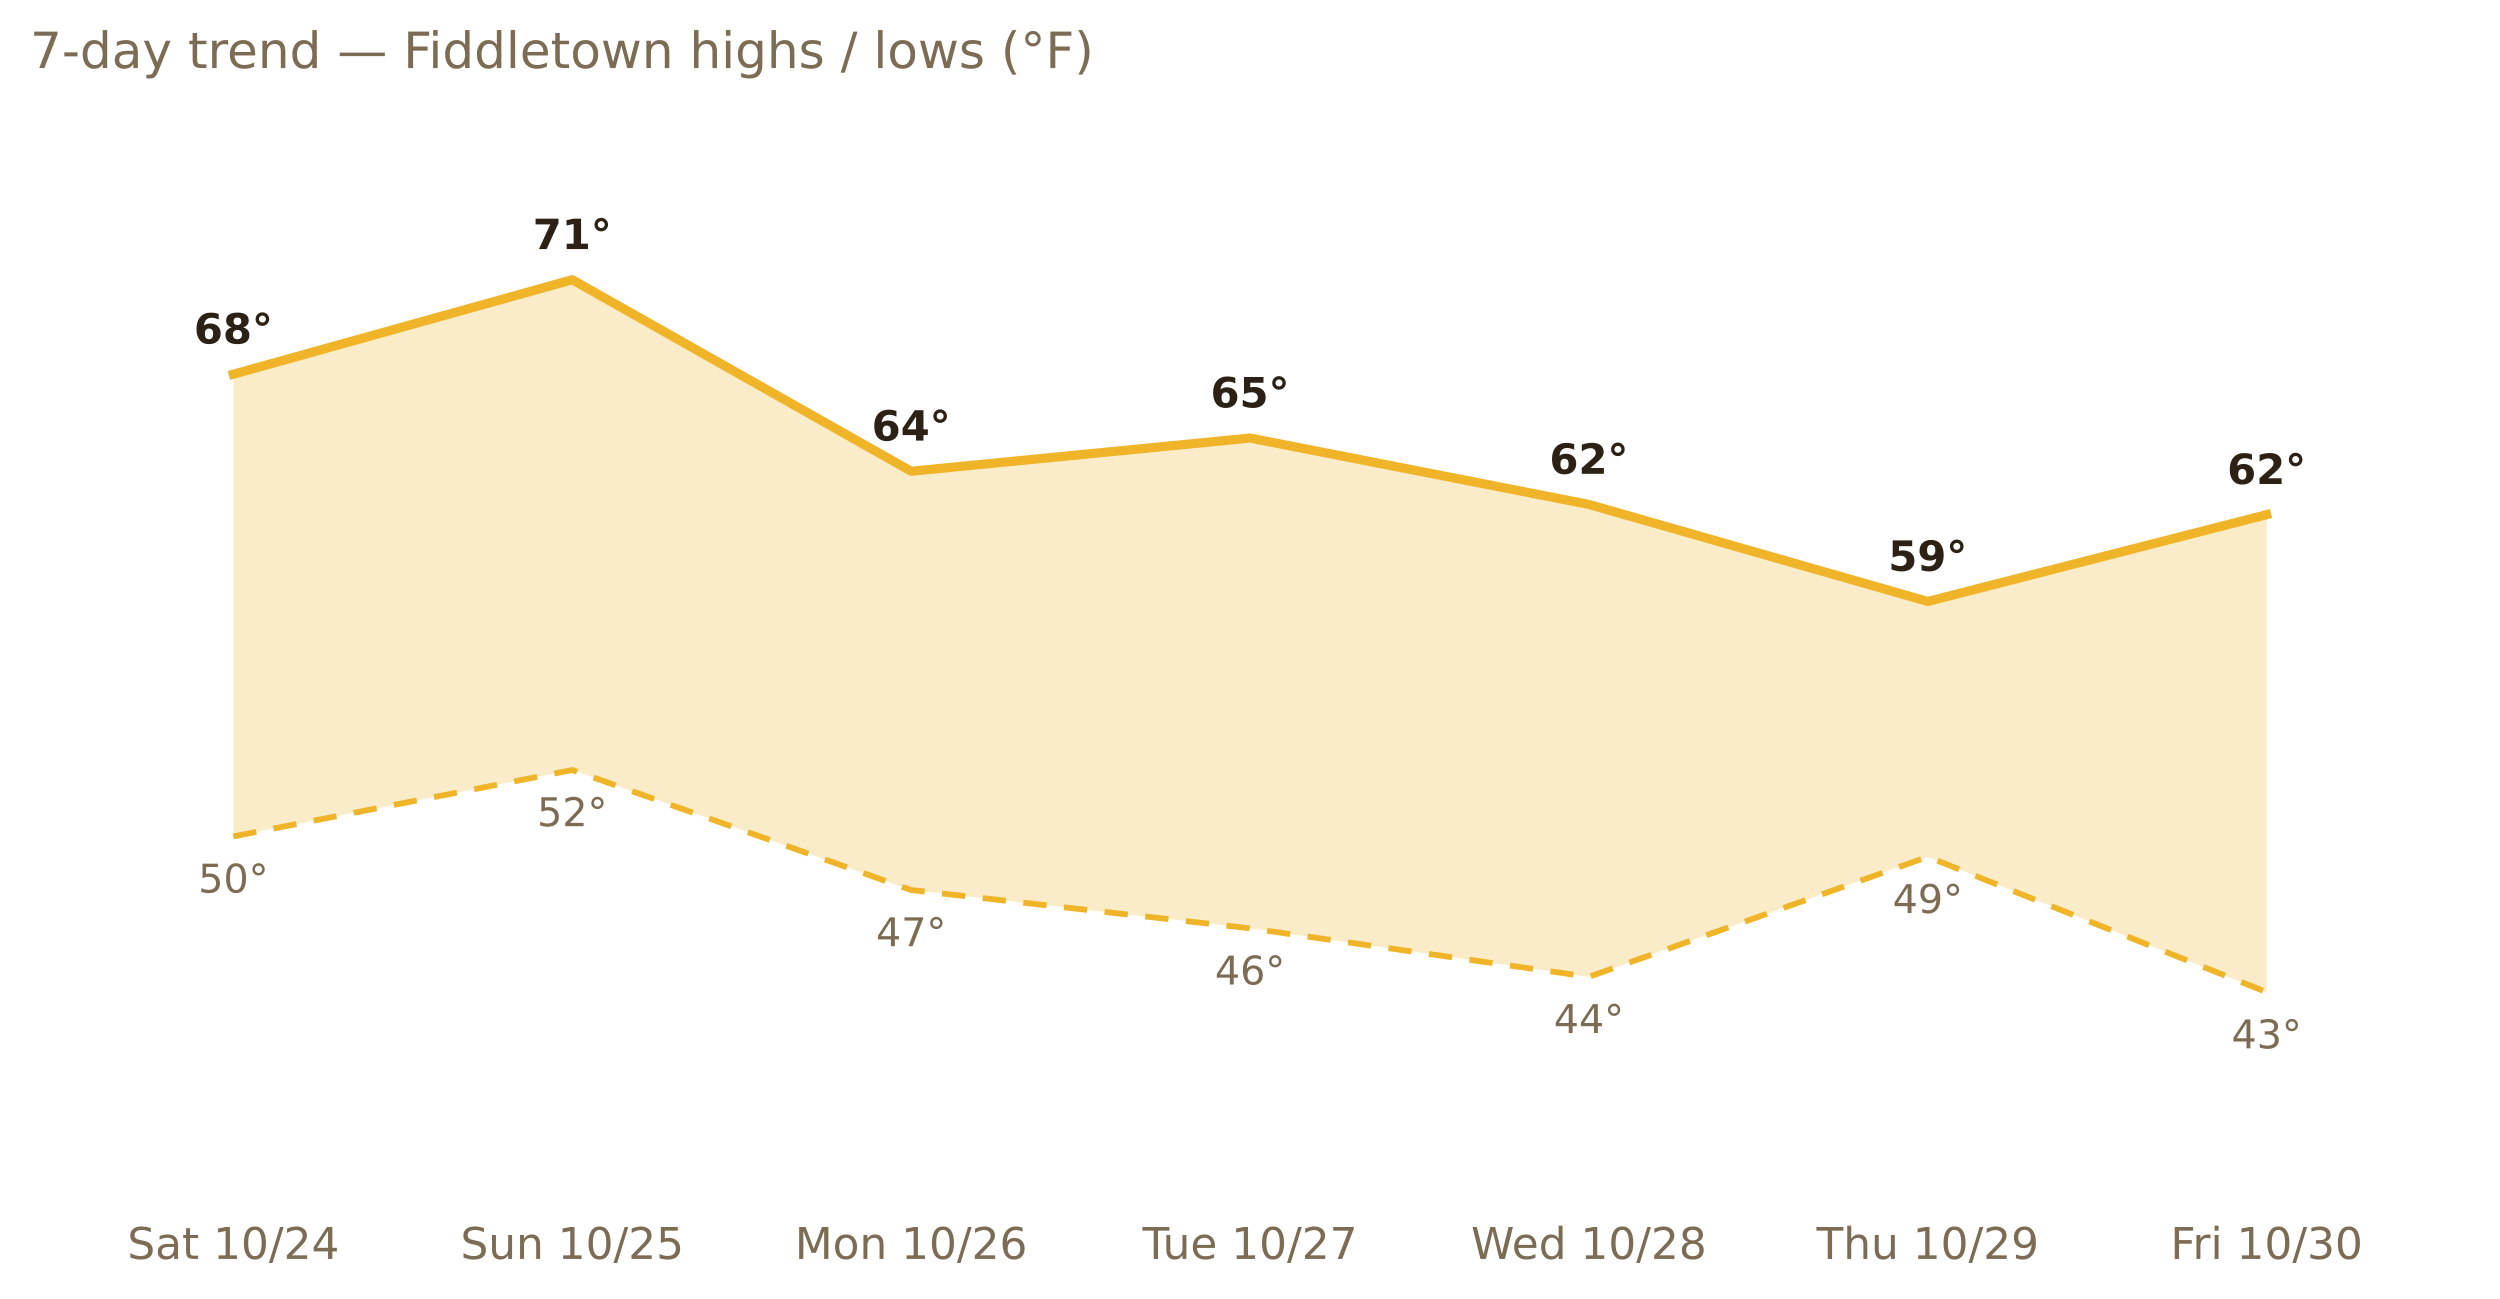
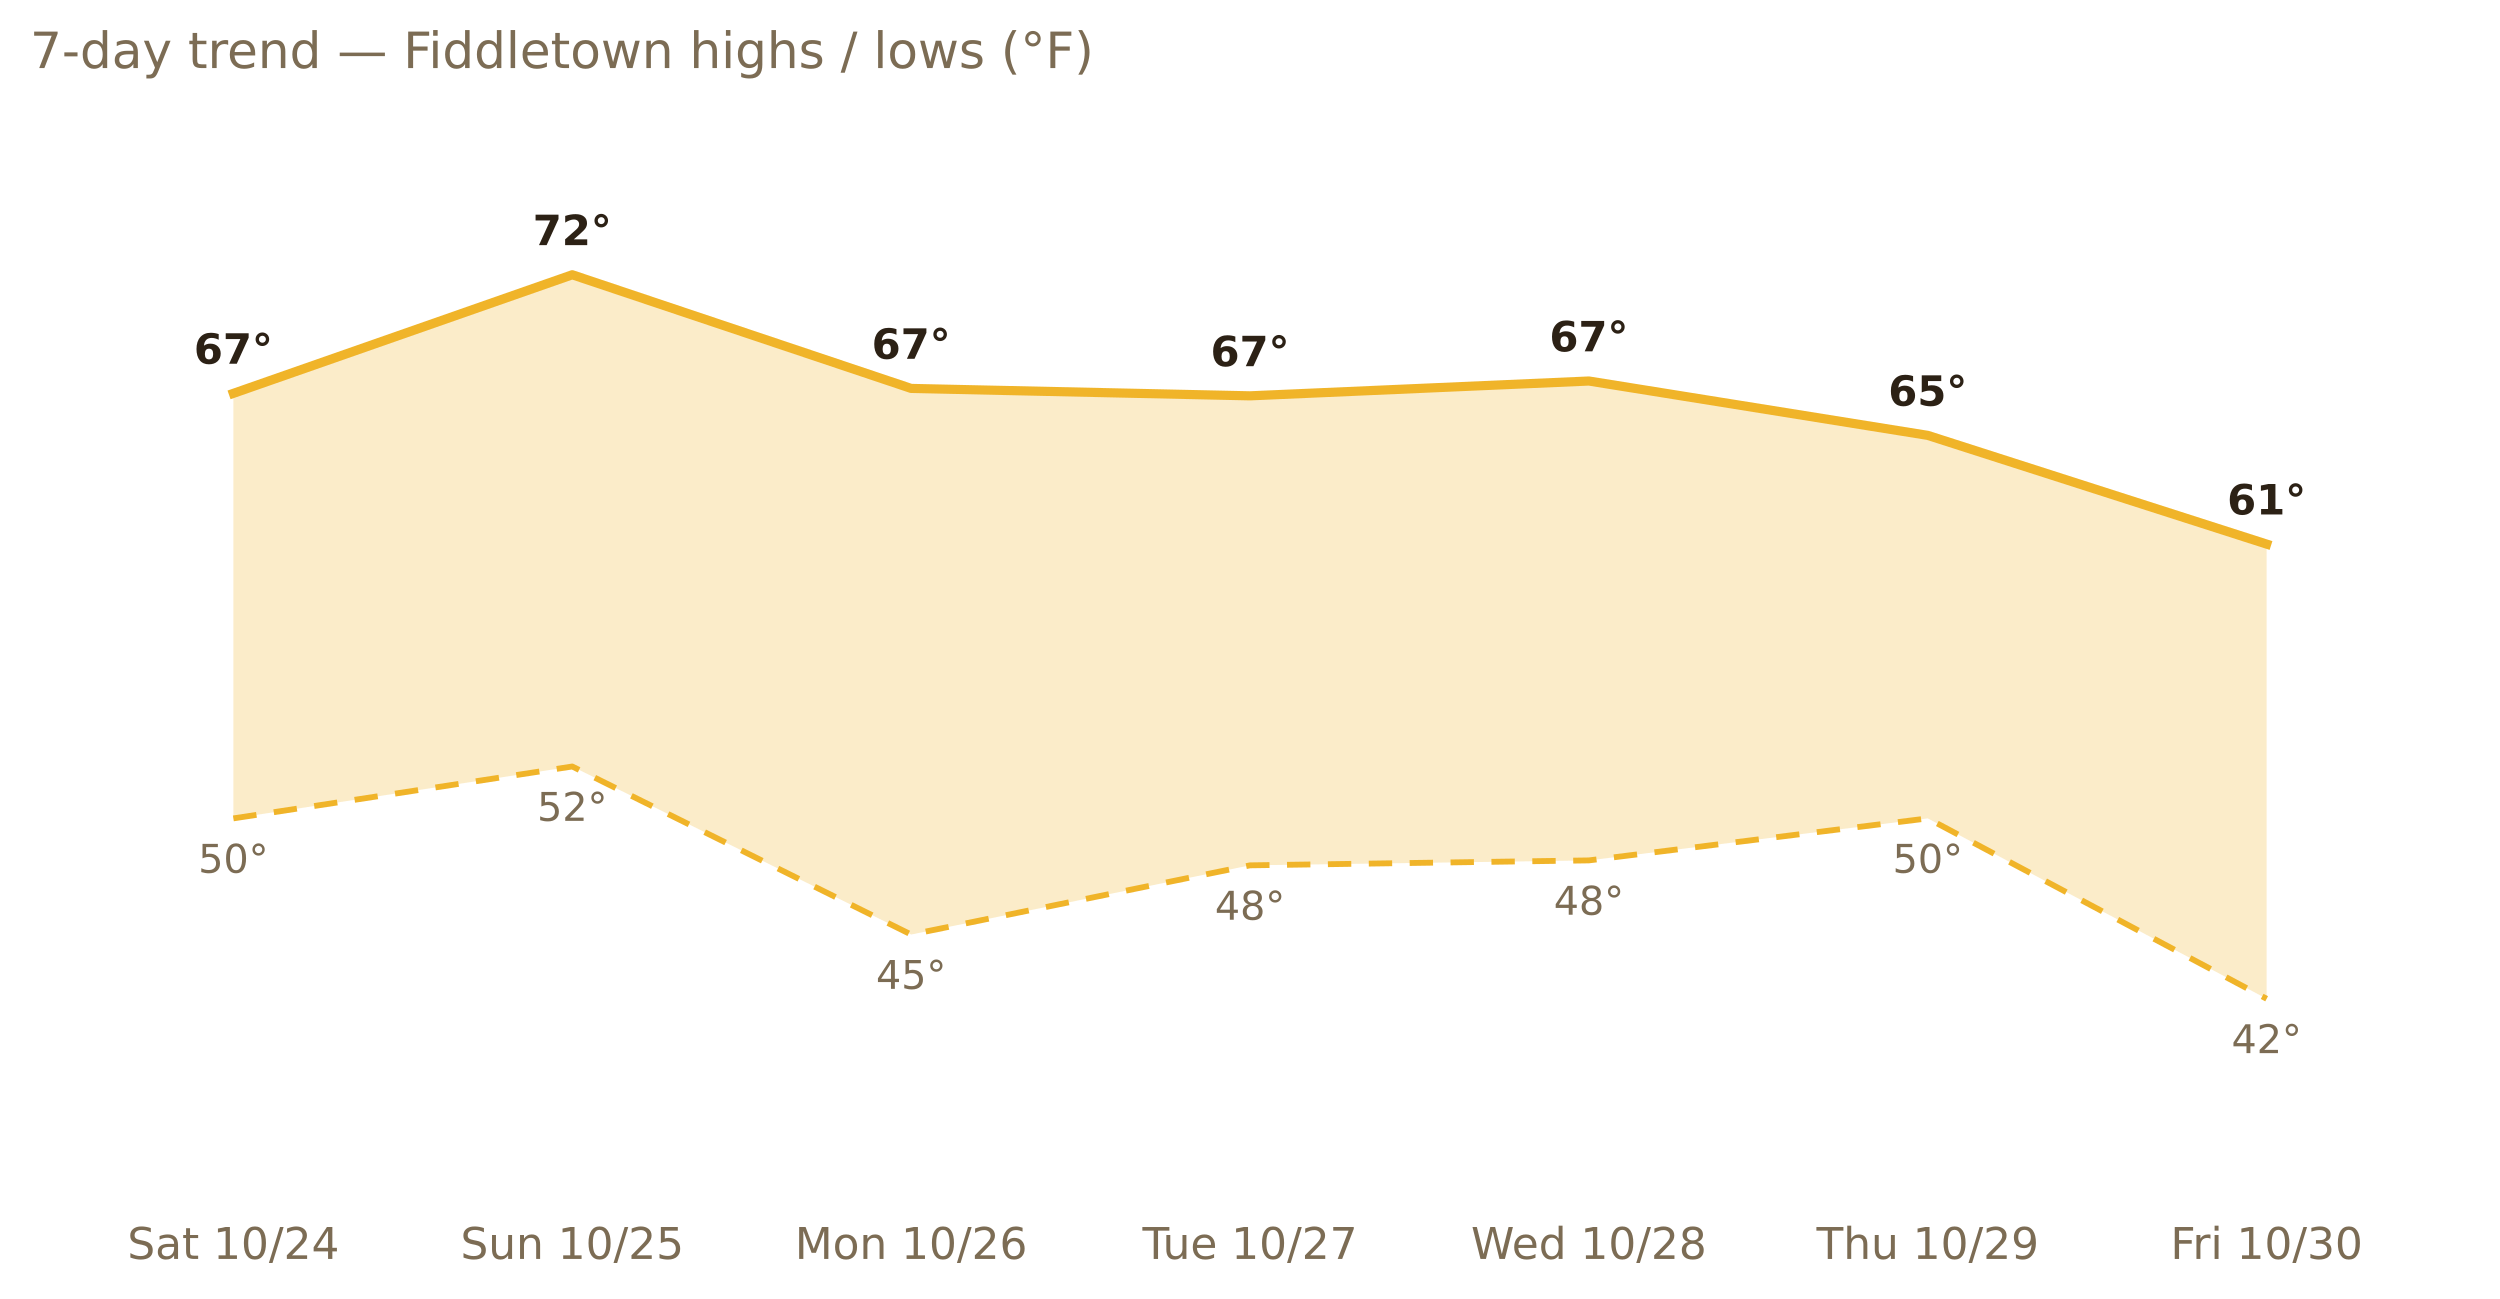
<svg xmlns="http://www.w3.org/2000/svg" xmlns:xlink="http://www.w3.org/1999/xlink" width="599.2pt" height="311.13pt" viewBox="0 0 599.2 311.13" version="1.1">
  <defs>
    <style type="text/css">*{stroke-linejoin: round; stroke-linecap: butt}</style>
  </defs>
  <g id="figure_1">
    <g id="patch_1">
      <path d="M 0 311.13  L 599.2 311.13  L 599.2 0  L 0 0  L 0 311.13  z " style="fill: none; opacity: 0" />
    </g>
    <g id="axes_1">
      <g id="patch_2">
        <path d="M 7.2 286.768  L 592 286.768  L 592 30.318  L 7.2 30.318  L 7.2 286.768  z " style="fill: none" />
      </g>
      <g id="matplotlib.axis_1">
        <g id="xtick_1">
          <g id="text_1">
            <g style="fill: #7c6c54" transform="translate(30.52661 301.7465) scale(0.105 -0.105)">
              <defs>
                <path id="DejaVuSans-53" d="M 3425 4513  L 3425 3897  Q 3066 4069 2747 4153  Q 2428 4238 2131 4238  Q 1616 4238 1336 4038  Q 1056 3838 1056 3469  Q 1056 3159 1242 3001  Q 1428 2844 1947 2747  L 2328 2669  Q 3034 2534 3370 2195  Q 3706 1856 3706 1288  Q 3706 609 3251 259  Q 2797 -91 1919 -91  Q 1588 -91 1214 -16  Q 841 59 441 206  L 441 856  Q 825 641 1194 531  Q 1563 422 1919 422  Q 2459 422 2753 634  Q 3047 847 3047 1241  Q 3047 1584 2836 1778  Q 2625 1972 2144 2069  L 1759 2144  Q 1053 2284 737 2584  Q 422 2884 422 3419  Q 422 4038 858 4394  Q 1294 4750 2059 4750  Q 2388 4750 2728 4690  Q 3069 4631 3425 4513  z " transform="scale(0.015625)" />
                <path id="DejaVuSans-61" d="M 2194 1759  Q 1497 1759 1228 1600  Q 959 1441 959 1056  Q 959 750 1161 570  Q 1363 391 1709 391  Q 2188 391 2477 730  Q 2766 1069 2766 1631  L 2766 1759  L 2194 1759  z M 3341 1997  L 3341 0  L 2766 0  L 2766 531  Q 2569 213 2275 61  Q 1981 -91 1556 -91  Q 1019 -91 701 211  Q 384 513 384 1019  Q 384 1609 779 1909  Q 1175 2209 1959 2209  L 2766 2209  L 2766 2266  Q 2766 2663 2505 2880  Q 2244 3097 1772 3097  Q 1472 3097 1187 3025  Q 903 2953 641 2809  L 641 3341  Q 956 3463 1253 3523  Q 1550 3584 1831 3584  Q 2591 3584 2966 3190  Q 3341 2797 3341 1997  z " transform="scale(0.015625)" />
                <path id="DejaVuSans-74" d="M 1172 4494  L 1172 3500  L 2356 3500  L 2356 3053  L 1172 3053  L 1172 1153  Q 1172 725 1289 603  Q 1406 481 1766 481  L 2356 481  L 2356 0  L 1766 0  Q 1100 0 847 248  Q 594 497 594 1153  L 594 3053  L 172 3053  L 172 3500  L 594 3500  L 594 4494  L 1172 4494  z " transform="scale(0.015625)" />
                <path id="DejaVuSans-20" transform="scale(0.015625)" />
                <path id="DejaVuSans-31" d="M 794 531  L 1825 531  L 1825 4091  L 703 3866  L 703 4441  L 1819 4666  L 2450 4666  L 2450 531  L 3481 531  L 3481 0  L 794 0  L 794 531  z " transform="scale(0.015625)" />
                <path id="DejaVuSans-30" d="M 2034 4250  Q 1547 4250 1301 3770  Q 1056 3291 1056 2328  Q 1056 1369 1301 889  Q 1547 409 2034 409  Q 2525 409 2770 889  Q 3016 1369 3016 2328  Q 3016 3291 2770 3770  Q 2525 4250 2034 4250  z M 2034 4750  Q 2819 4750 3233 4129  Q 3647 3509 3647 2328  Q 3647 1150 3233 529  Q 2819 -91 2034 -91  Q 1250 -91 836 529  Q 422 1150 422 2328  Q 422 3509 836 4129  Q 1250 4750 2034 4750  z " transform="scale(0.015625)" />
                <path id="DejaVuSans-2f" d="M 1625 4666  L 2156 4666  L 531 -594  L 0 -594  L 1625 4666  z " transform="scale(0.015625)" />
                <path id="DejaVuSans-32" d="M 1228 531  L 3431 531  L 3431 0  L 469 0  L 469 531  Q 828 903 1448 1529  Q 2069 2156 2228 2338  Q 2531 2678 2651 2914  Q 2772 3150 2772 3378  Q 2772 3750 2511 3984  Q 2250 4219 1831 4219  Q 1534 4219 1204 4116  Q 875 4013 500 3803  L 500 4441  Q 881 4594 1212 4672  Q 1544 4750 1819 4750  Q 2544 4750 2975 4387  Q 3406 4025 3406 3419  Q 3406 3131 3298 2873  Q 3191 2616 2906 2266  Q 2828 2175 2409 1742  Q 1991 1309 1228 531  z " transform="scale(0.015625)" />
                <path id="DejaVuSans-34" d="M 2419 4116  L 825 1625  L 2419 1625  L 2419 4116  z M 2253 4666  L 3047 4666  L 3047 1625  L 3713 1625  L 3713 1100  L 3047 1100  L 3047 0  L 2419 0  L 2419 1100  L 313 1100  L 313 1709  L 2253 4666  z " transform="scale(0.015625)" />
              </defs>
              <use xlink:href="#DejaVuSans-53" />
              <use xlink:href="#DejaVuSans-61" x="63.477" />
              <use xlink:href="#DejaVuSans-74" x="124.756" />
              <use xlink:href="#DejaVuSans-20" x="163.965" />
              <use xlink:href="#DejaVuSans-31" x="195.752" />
              <use xlink:href="#DejaVuSans-30" x="259.375" />
              <use xlink:href="#DejaVuSans-2f" x="322.998" />
              <use xlink:href="#DejaVuSans-32" x="356.689" />
              <use xlink:href="#DejaVuSans-34" x="420.312" />
            </g>
          </g>
        </g>
        <g id="xtick_2">
          <g id="text_2">
            <g style="fill: #7c6c54" transform="translate(110.3699 301.7465) scale(0.105 -0.105)">
              <defs>
                <path id="DejaVuSans-75" d="M 544 1381  L 544 3500  L 1119 3500  L 1119 1403  Q 1119 906 1312 657  Q 1506 409 1894 409  Q 2359 409 2629 706  Q 2900 1003 2900 1516  L 2900 3500  L 3475 3500  L 3475 0  L 2900 0  L 2900 538  Q 2691 219 2414 64  Q 2138 -91 1772 -91  Q 1169 -91 856 284  Q 544 659 544 1381  z M 1991 3584  L 1991 3584  z " transform="scale(0.015625)" />
                <path id="DejaVuSans-6e" d="M 3513 2113  L 3513 0  L 2938 0  L 2938 2094  Q 2938 2591 2744 2837  Q 2550 3084 2163 3084  Q 1697 3084 1428 2787  Q 1159 2491 1159 1978  L 1159 0  L 581 0  L 581 3500  L 1159 3500  L 1159 2956  Q 1366 3272 1645 3428  Q 1925 3584 2291 3584  Q 2894 3584 3203 3211  Q 3513 2838 3513 2113  z " transform="scale(0.015625)" />
                <path id="DejaVuSans-35" d="M 691 4666  L 3169 4666  L 3169 4134  L 1269 4134  L 1269 2991  Q 1406 3038 1543 3061  Q 1681 3084 1819 3084  Q 2600 3084 3056 2656  Q 3513 2228 3513 1497  Q 3513 744 3044 326  Q 2575 -91 1722 -91  Q 1428 -91 1123 -41  Q 819 9 494 109  L 494 744  Q 775 591 1075 516  Q 1375 441 1709 441  Q 2250 441 2565 725  Q 2881 1009 2881 1497  Q 2881 1984 2565 2268  Q 2250 2553 1709 2553  Q 1456 2553 1204 2497  Q 953 2441 691 2322  L 691 4666  z " transform="scale(0.015625)" />
              </defs>
              <use xlink:href="#DejaVuSans-53" />
              <use xlink:href="#DejaVuSans-75" x="63.477" />
              <use xlink:href="#DejaVuSans-6e" x="126.855" />
              <use xlink:href="#DejaVuSans-20" x="190.234" />
              <use xlink:href="#DejaVuSans-31" x="222.021" />
              <use xlink:href="#DejaVuSans-30" x="285.645" />
              <use xlink:href="#DejaVuSans-2f" x="349.268" />
              <use xlink:href="#DejaVuSans-32" x="382.959" />
              <use xlink:href="#DejaVuSans-35" x="446.582" />
            </g>
          </g>
        </g>
        <g id="xtick_3">
          <g id="text_3">
            <g style="fill: #7c6c54" transform="translate(190.5101 301.7465) scale(0.105 -0.105)">
              <defs>
                <path id="DejaVuSans-4d" d="M 628 4666  L 1569 4666  L 2759 1491  L 3956 4666  L 4897 4666  L 4897 0  L 4281 0  L 4281 4097  L 3078 897  L 2444 897  L 1241 4097  L 1241 0  L 628 0  L 628 4666  z " transform="scale(0.015625)" />
                <path id="DejaVuSans-6f" d="M 1959 3097  Q 1497 3097 1228 2736  Q 959 2375 959 1747  Q 959 1119 1226 758  Q 1494 397 1959 397  Q 2419 397 2687 759  Q 2956 1122 2956 1747  Q 2956 2369 2687 2733  Q 2419 3097 1959 3097  z M 1959 3584  Q 2709 3584 3137 3096  Q 3566 2609 3566 1747  Q 3566 888 3137 398  Q 2709 -91 1959 -91  Q 1206 -91 779 398  Q 353 888 353 1747  Q 353 2609 779 3096  Q 1206 3584 1959 3584  z " transform="scale(0.015625)" />
                <path id="DejaVuSans-36" d="M 2113 2584  Q 1688 2584 1439 2293  Q 1191 2003 1191 1497  Q 1191 994 1439 701  Q 1688 409 2113 409  Q 2538 409 2786 701  Q 3034 994 3034 1497  Q 3034 2003 2786 2293  Q 2538 2584 2113 2584  z M 3366 4563  L 3366 3988  Q 3128 4100 2886 4159  Q 2644 4219 2406 4219  Q 1781 4219 1451 3797  Q 1122 3375 1075 2522  Q 1259 2794 1537 2939  Q 1816 3084 2150 3084  Q 2853 3084 3261 2657  Q 3669 2231 3669 1497  Q 3669 778 3244 343  Q 2819 -91 2113 -91  Q 1303 -91 875 529  Q 447 1150 447 2328  Q 447 3434 972 4092  Q 1497 4750 2381 4750  Q 2619 4750 2861 4703  Q 3103 4656 3366 4563  z " transform="scale(0.015625)" />
              </defs>
              <use xlink:href="#DejaVuSans-4d" />
              <use xlink:href="#DejaVuSans-6f" x="86.279" />
              <use xlink:href="#DejaVuSans-6e" x="147.461" />
              <use xlink:href="#DejaVuSans-20" x="210.84" />
              <use xlink:href="#DejaVuSans-31" x="242.627" />
              <use xlink:href="#DejaVuSans-30" x="306.25" />
              <use xlink:href="#DejaVuSans-2f" x="369.873" />
              <use xlink:href="#DejaVuSans-32" x="403.564" />
              <use xlink:href="#DejaVuSans-36" x="467.188" />
            </g>
          </g>
        </g>
        <g id="xtick_4">
          <g id="text_4">
            <g style="fill: #7c6c54" transform="translate(273.8315 301.7465) scale(0.105 -0.105)">
              <defs>
                <path id="DejaVuSans-54" d="M -19 4666  L 3928 4666  L 3928 4134  L 2272 4134  L 2272 0  L 1638 0  L 1638 4134  L -19 4134  L -19 4666  z " transform="scale(0.015625)" />
                <path id="DejaVuSans-65" d="M 3597 1894  L 3597 1613  L 953 1613  Q 991 1019 1311 708  Q 1631 397 2203 397  Q 2534 397 2845 478  Q 3156 559 3463 722  L 3463 178  Q 3153 47 2828 -22  Q 2503 -91 2169 -91  Q 1331 -91 842 396  Q 353 884 353 1716  Q 353 2575 817 3079  Q 1281 3584 2069 3584  Q 2775 3584 3186 3129  Q 3597 2675 3597 1894  z M 3022 2063  Q 3016 2534 2758 2815  Q 2500 3097 2075 3097  Q 1594 3097 1305 2825  Q 1016 2553 972 2059  L 3022 2063  z " transform="scale(0.015625)" />
                <path id="DejaVuSans-37" d="M 525 4666  L 3525 4666  L 3525 4397  L 1831 0  L 1172 0  L 2766 4134  L 525 4134  L 525 4666  z " transform="scale(0.015625)" />
              </defs>
              <use xlink:href="#DejaVuSans-54" />
              <use xlink:href="#DejaVuSans-75" x="45.959" />
              <use xlink:href="#DejaVuSans-65" x="109.338" />
              <use xlink:href="#DejaVuSans-20" x="170.861" />
              <use xlink:href="#DejaVuSans-31" x="202.648" />
              <use xlink:href="#DejaVuSans-30" x="266.271" />
              <use xlink:href="#DejaVuSans-2f" x="329.895" />
              <use xlink:href="#DejaVuSans-32" x="363.586" />
              <use xlink:href="#DejaVuSans-37" x="427.209" />
            </g>
          </g>
        </g>
        <g id="xtick_5">
          <g id="text_5">
            <g style="fill: #7c6c54" transform="translate(352.578 301.7465) scale(0.105 -0.105)">
              <defs>
                <path id="DejaVuSans-57" d="M 213 4666  L 850 4666  L 1831 722  L 2809 4666  L 3519 4666  L 4500 722  L 5478 4666  L 6119 4666  L 4947 0  L 4153 0  L 3169 4050  L 2175 0  L 1381 0  L 213 4666  z " transform="scale(0.015625)" />
                <path id="DejaVuSans-64" d="M 2906 2969  L 2906 4863  L 3481 4863  L 3481 0  L 2906 0  L 2906 525  Q 2725 213 2448 61  Q 2172 -91 1784 -91  Q 1150 -91 751 415  Q 353 922 353 1747  Q 353 2572 751 3078  Q 1150 3584 1784 3584  Q 2172 3584 2448 3432  Q 2725 3281 2906 2969  z M 947 1747  Q 947 1113 1208 752  Q 1469 391 1925 391  Q 2381 391 2643 752  Q 2906 1113 2906 1747  Q 2906 2381 2643 2742  Q 2381 3103 1925 3103  Q 1469 3103 1208 2742  Q 947 2381 947 1747  z " transform="scale(0.015625)" />
                <path id="DejaVuSans-38" d="M 2034 2216  Q 1584 2216 1326 1975  Q 1069 1734 1069 1313  Q 1069 891 1326 650  Q 1584 409 2034 409  Q 2484 409 2743 651  Q 3003 894 3003 1313  Q 3003 1734 2745 1975  Q 2488 2216 2034 2216  z M 1403 2484  Q 997 2584 770 2862  Q 544 3141 544 3541  Q 544 4100 942 4425  Q 1341 4750 2034 4750  Q 2731 4750 3128 4425  Q 3525 4100 3525 3541  Q 3525 3141 3298 2862  Q 3072 2584 2669 2484  Q 3125 2378 3379 2068  Q 3634 1759 3634 1313  Q 3634 634 3220 271  Q 2806 -91 2034 -91  Q 1263 -91 848 271  Q 434 634 434 1313  Q 434 1759 690 2068  Q 947 2378 1403 2484  z M 1172 3481  Q 1172 3119 1398 2916  Q 1625 2713 2034 2713  Q 2441 2713 2670 2916  Q 2900 3119 2900 3481  Q 2900 3844 2670 4047  Q 2441 4250 2034 4250  Q 1625 4250 1398 4047  Q 1172 3844 1172 3481  z " transform="scale(0.015625)" />
              </defs>
              <use xlink:href="#DejaVuSans-57" />
              <use xlink:href="#DejaVuSans-65" x="93.002" />
              <use xlink:href="#DejaVuSans-64" x="154.525" />
              <use xlink:href="#DejaVuSans-20" x="218.002" />
              <use xlink:href="#DejaVuSans-31" x="249.789" />
              <use xlink:href="#DejaVuSans-30" x="313.412" />
              <use xlink:href="#DejaVuSans-2f" x="377.035" />
              <use xlink:href="#DejaVuSans-32" x="410.727" />
              <use xlink:href="#DejaVuSans-38" x="474.35" />
            </g>
          </g>
        </g>
        <g id="xtick_6">
          <g id="text_6">
            <g style="fill: #7c6c54" transform="translate(435.3851 301.7465) scale(0.105 -0.105)">
              <defs>
                <path id="DejaVuSans-68" d="M 3513 2113  L 3513 0  L 2938 0  L 2938 2094  Q 2938 2591 2744 2837  Q 2550 3084 2163 3084  Q 1697 3084 1428 2787  Q 1159 2491 1159 1978  L 1159 0  L 581 0  L 581 4863  L 1159 4863  L 1159 2956  Q 1366 3272 1645 3428  Q 1925 3584 2291 3584  Q 2894 3584 3203 3211  Q 3513 2838 3513 2113  z " transform="scale(0.015625)" />
                <path id="DejaVuSans-39" d="M 703 97  L 703 672  Q 941 559 1184 500  Q 1428 441 1663 441  Q 2288 441 2617 861  Q 2947 1281 2994 2138  Q 2813 1869 2534 1725  Q 2256 1581 1919 1581  Q 1219 1581 811 2004  Q 403 2428 403 3163  Q 403 3881 828 4315  Q 1253 4750 1959 4750  Q 2769 4750 3195 4129  Q 3622 3509 3622 2328  Q 3622 1225 3098 567  Q 2575 -91 1691 -91  Q 1453 -91 1209 -44  Q 966 3 703 97  z M 1959 2075  Q 2384 2075 2632 2365  Q 2881 2656 2881 3163  Q 2881 3666 2632 3958  Q 2384 4250 1959 4250  Q 1534 4250 1286 3958  Q 1038 3666 1038 3163  Q 1038 2656 1286 2365  Q 1534 2075 1959 2075  z " transform="scale(0.015625)" />
              </defs>
              <use xlink:href="#DejaVuSans-54" />
              <use xlink:href="#DejaVuSans-68" x="61.084" />
              <use xlink:href="#DejaVuSans-75" x="124.463" />
              <use xlink:href="#DejaVuSans-20" x="187.842" />
              <use xlink:href="#DejaVuSans-31" x="219.629" />
              <use xlink:href="#DejaVuSans-30" x="283.252" />
              <use xlink:href="#DejaVuSans-2f" x="346.875" />
              <use xlink:href="#DejaVuSans-32" x="380.566" />
              <use xlink:href="#DejaVuSans-39" x="444.189" />
            </g>
          </g>
        </g>
        <g id="xtick_7">
          <g id="text_7">
            <g style="fill: #7c6c54" transform="translate(520.2126 301.7465) scale(0.105 -0.105)">
              <defs>
                <path id="DejaVuSans-46" d="M 628 4666  L 3309 4666  L 3309 4134  L 1259 4134  L 1259 2759  L 3109 2759  L 3109 2228  L 1259 2228  L 1259 0  L 628 0  L 628 4666  z " transform="scale(0.015625)" />
                <path id="DejaVuSans-72" d="M 2631 2963  Q 2534 3019 2420 3045  Q 2306 3072 2169 3072  Q 1681 3072 1420 2755  Q 1159 2438 1159 1844  L 1159 0  L 581 0  L 581 3500  L 1159 3500  L 1159 2956  Q 1341 3275 1631 3429  Q 1922 3584 2338 3584  Q 2397 3584 2469 3576  Q 2541 3569 2628 3553  L 2631 2963  z " transform="scale(0.015625)" />
                <path id="DejaVuSans-69" d="M 603 3500  L 1178 3500  L 1178 0  L 603 0  L 603 3500  z M 603 4863  L 1178 4863  L 1178 4134  L 603 4134  L 603 4863  z " transform="scale(0.015625)" />
                <path id="DejaVuSans-33" d="M 2597 2516  Q 3050 2419 3304 2112  Q 3559 1806 3559 1356  Q 3559 666 3084 287  Q 2609 -91 1734 -91  Q 1441 -91 1130 -33  Q 819 25 488 141  L 488 750  Q 750 597 1062 519  Q 1375 441 1716 441  Q 2309 441 2620 675  Q 2931 909 2931 1356  Q 2931 1769 2642 2001  Q 2353 2234 1838 2234  L 1294 2234  L 1294 2753  L 1863 2753  Q 2328 2753 2575 2939  Q 2822 3125 2822 3475  Q 2822 3834 2567 4026  Q 2313 4219 1838 4219  Q 1578 4219 1281 4162  Q 984 4106 628 3988  L 628 4550  Q 988 4650 1302 4700  Q 1616 4750 1894 4750  Q 2613 4750 3031 4423  Q 3450 4097 3450 3541  Q 3450 3153 3228 2886  Q 3006 2619 2597 2516  z " transform="scale(0.015625)" />
              </defs>
              <use xlink:href="#DejaVuSans-46" />
              <use xlink:href="#DejaVuSans-72" x="50.27" />
              <use xlink:href="#DejaVuSans-69" x="91.383" />
              <use xlink:href="#DejaVuSans-20" x="119.166" />
              <use xlink:href="#DejaVuSans-31" x="150.953" />
              <use xlink:href="#DejaVuSans-30" x="214.576" />
              <use xlink:href="#DejaVuSans-2f" x="278.199" />
              <use xlink:href="#DejaVuSans-33" x="311.891" />
              <use xlink:href="#DejaVuSans-30" x="375.514" />
            </g>
          </g>
        </g>
      </g>
      <g id="matplotlib.axis_2" />
      <g id="PolyCollection_1">
-         <path d="M 55.933 89.687  L 55.933 200.469  L 137.156 184.555  L 218.378 213.322  L 299.6 222.503  L 380.822 234.132  L 462.044 205.365  L 543.267 237.804  L 543.267 123.35  L 543.267 123.35  L 462.044 144.16  L 380.822 120.902  L 299.6 104.989  L 218.378 112.945  L 137.156 67.041  L 55.933 89.687  z " clip-path="url(#p3d19c66abd)" style="fill: #f0b429; fill-opacity: 0.25" />
+         <path d="M 55.933 94.283  L 55.933 196.152  L 137.156 183.714  L 218.378 223.988  L 299.6 207.405  L 380.822 206.22  L 462.044 196.152  L 543.267 239.387  L 543.267 130.411  L 543.267 130.411  L 462.044 104.351  L 380.822 91.321  L 299.6 94.875  L 218.378 93.098  L 137.156 65.854  L 55.933 94.283  z " clip-path="url(#p06f218fd13)" style="fill: #f0b429; fill-opacity: 0.25" />
      </g>
      <g id="line2d_1">
-         <path d="M 55.933 89.687  L 137.156 67.041  L 218.378 112.945  L 299.6 104.989  L 380.822 120.902  L 462.044 144.16  L 543.267 123.35  " clip-path="url(#p3d19c66abd)" style="fill: none; stroke: #f0b429; stroke-width: 2.2; stroke-linecap: square" />
+         <path d="M 55.933 94.283  L 137.156 65.854  L 218.378 93.098  L 299.6 94.875  L 380.822 91.321  L 462.044 104.351  L 543.267 130.411  " clip-path="url(#p06f218fd13)" style="fill: none; stroke: #f0b429; stroke-width: 2.2; stroke-linecap: square" />
      </g>
      <g id="line2d_2">
-         <path d="M 55.933 200.469  L 137.156 184.555  L 218.378 213.322  L 299.6 222.503  L 380.822 234.132  L 462.044 205.365  L 543.267 237.804  " clip-path="url(#p3d19c66abd)" style="fill: none; stroke-dasharray: 5.6,4.2; stroke-dashoffset: 0; stroke: #f0b429; stroke-width: 1.4" />
+         <path d="M 55.933 196.152  L 137.156 183.714  L 218.378 223.988  L 299.6 207.405  L 380.822 206.22  L 462.044 196.152  L 543.267 239.387  " clip-path="url(#p06f218fd13)" style="fill: none; stroke-dasharray: 5.6,4.2; stroke-dashoffset: 0; stroke: #f0b429; stroke-width: 1.4" />
      </g>
      <g id="text_8">
-         <g style="fill: #2c2115" transform="translate(46.47552 82.34259) scale(0.1 -0.1)">
+         <g style="fill: #2c2115" transform="translate(46.47552 87.1754) scale(0.1 -0.1)">
          <defs>
            <path id="DejaVuSans-Bold-36" d="M 2316 2303  Q 2000 2303 1842 2098  Q 1684 1894 1684 1484  Q 1684 1075 1842 870  Q 2000 666 2316 666  Q 2634 666 2792 870  Q 2950 1075 2950 1484  Q 2950 1894 2792 2098  Q 2634 2303 2316 2303  z M 3803 4544  L 3803 3681  Q 3506 3822 3243 3889  Q 2981 3956 2731 3956  Q 2194 3956 1894 3657  Q 1594 3359 1544 2772  Q 1750 2925 1990 3001  Q 2231 3078 2516 3078  Q 3231 3078 3670 2659  Q 4109 2241 4109 1563  Q 4109 813 3618 361  Q 3128 -91 2303 -91  Q 1394 -91 895 523  Q 397 1138 397 2266  Q 397 3422 980 4083  Q 1563 4744 2578 4744  Q 2900 4744 3203 4694  Q 3506 4644 3803 4544  z " transform="scale(0.015625)" />
-             <path id="DejaVuSans-Bold-38" d="M 2228 2088  Q 1891 2088 1709 1903  Q 1528 1719 1528 1375  Q 1528 1031 1709 848  Q 1891 666 2228 666  Q 2563 666 2741 848  Q 2919 1031 2919 1375  Q 2919 1722 2741 1905  Q 2563 2088 2228 2088  z M 1350 2484  Q 925 2613 709 2878  Q 494 3144 494 3541  Q 494 4131 934 4440  Q 1375 4750 2228 4750  Q 3075 4750 3515 4442  Q 3956 4134 3956 3541  Q 3956 3144 3739 2878  Q 3522 2613 3097 2484  Q 3572 2353 3814 2058  Q 4056 1763 4056 1313  Q 4056 619 3595 264  Q 3134 -91 2228 -91  Q 1319 -91 855 264  Q 391 619 391 1313  Q 391 1763 633 2058  Q 875 2353 1350 2484  z M 1631 3419  Q 1631 3141 1786 2991  Q 1941 2841 2228 2841  Q 2509 2841 2662 2991  Q 2816 3141 2816 3419  Q 2816 3697 2662 3845  Q 2509 3994 2228 3994  Q 1941 3994 1786 3844  Q 1631 3694 1631 3419  z " transform="scale(0.015625)" />
+             <path id="DejaVuSans-Bold-37" d="M 428 4666  L 3944 4666  L 3944 3988  L 2125 0  L 953 0  L 2675 3781  L 428 3781  L 428 4666  z " transform="scale(0.015625)" />
            <path id="DejaVuSans-Bold-b0" d="M 1600 4288  Q 1375 4288 1219 4131  Q 1063 3975 1063 3750  Q 1063 3525 1217 3372  Q 1372 3219 1600 3219  Q 1825 3219 1981 3373  Q 2138 3528 2138 3750  Q 2138 3975 1980 4131  Q 1822 4288 1600 4288  z M 1600 4794  Q 1806 4794 1997 4714  Q 2188 4634 2338 4488  Q 2484 4338 2561 4150  Q 2638 3963 2638 3750  Q 2638 3541 2561 3352  Q 2484 3163 2344 3022  Q 2194 2872 2000 2792  Q 1806 2713 1594 2713  Q 1153 2713 854 3011  Q 556 3309 556 3750  Q 556 4191 857 4492  Q 1159 4794 1600 4794  z " transform="scale(0.015625)" />
          </defs>
          <use xlink:href="#DejaVuSans-Bold-36" />
-           <use xlink:href="#DejaVuSans-Bold-38" x="69.58" />
+           <use xlink:href="#DejaVuSans-Bold-37" x="69.58" />
          <use xlink:href="#DejaVuSans-Bold-b0" x="139.16" />
        </g>
      </g>
      <g id="text_9">
-         <g style="fill: #7c6c54" transform="translate(47.51396 213.9339) scale(0.095 -0.095)">
+         <g style="fill: #7c6c54" transform="translate(47.51396 209.1816) scale(0.095 -0.095)">
          <defs>
            <path id="DejaVuSans-b0" d="M 1600 4347  Q 1350 4347 1178 4173  Q 1006 4000 1006 3750  Q 1006 3503 1178 3333  Q 1350 3163 1600 3163  Q 1850 3163 2022 3333  Q 2194 3503 2194 3750  Q 2194 3997 2020 4172  Q 1847 4347 1600 4347  z M 1600 4750  Q 1800 4750 1984 4673  Q 2169 4597 2303 4453  Q 2447 4313 2519 4134  Q 2591 3956 2591 3750  Q 2591 3338 2302 3052  Q 2013 2766 1594 2766  Q 1172 2766 890 3047  Q 609 3328 609 3750  Q 609 4169 896 4459  Q 1184 4750 1600 4750  z " transform="scale(0.015625)" />
          </defs>
          <use xlink:href="#DejaVuSans-35" />
          <use xlink:href="#DejaVuSans-30" x="63.623" />
          <use xlink:href="#DejaVuSans-b0" x="127.246" />
        </g>
      </g>
      <g id="text_10">
-         <g style="fill: #2c2115" transform="translate(127.6977 59.69664) scale(0.1 -0.1)">
-           <defs>
-             <path id="DejaVuSans-Bold-37" d="M 428 4666  L 3944 4666  L 3944 3988  L 2125 0  L 953 0  L 2675 3781  L 428 3781  L 428 4666  z " transform="scale(0.015625)" />
-             <path id="DejaVuSans-Bold-31" d="M 750 831  L 1813 831  L 1813 3847  L 722 3622  L 722 4441  L 1806 4666  L 2950 4666  L 2950 831  L 4013 831  L 4013 0  L 750 0  L 750 831  z " transform="scale(0.015625)" />
+         <g style="fill: #2c2115" transform="translate(127.6977 58.74676) scale(0.1 -0.1)">
+           <defs>
+             <path id="DejaVuSans-Bold-32" d="M 1844 884  L 3897 884  L 3897 0  L 506 0  L 506 884  L 2209 2388  Q 2438 2594 2547 2791  Q 2656 2988 2656 3200  Q 2656 3528 2436 3728  Q 2216 3928 1850 3928  Q 1569 3928 1234 3808  Q 900 3688 519 3450  L 519 4475  Q 925 4609 1322 4679  Q 1719 4750 2100 4750  Q 2938 4750 3402 4381  Q 3866 4013 3866 3353  Q 3866 2972 3669 2642  Q 3472 2313 2841 1759  L 1844 884  z " transform="scale(0.015625)" />
          </defs>
          <use xlink:href="#DejaVuSans-Bold-37" />
-           <use xlink:href="#DejaVuSans-Bold-31" x="69.58" />
+           <use xlink:href="#DejaVuSans-Bold-32" x="69.58" />
          <use xlink:href="#DejaVuSans-Bold-b0" x="139.16" />
        </g>
      </g>
      <g id="text_11">
-         <g style="fill: #7c6c54" transform="translate(128.7362 198.0205) scale(0.095 -0.095)">
+         <g style="fill: #7c6c54" transform="translate(128.7362 196.7441) scale(0.095 -0.095)">
          <use xlink:href="#DejaVuSans-35" />
          <use xlink:href="#DejaVuSans-32" x="63.623" />
          <use xlink:href="#DejaVuSans-b0" x="127.246" />
        </g>
      </g>
      <g id="text_12">
-         <g style="fill: #2c2115" transform="translate(208.92 105.6006) scale(0.1 -0.1)">
-           <defs>
-             <path id="DejaVuSans-Bold-34" d="M 2356 3675  L 1038 1722  L 2356 1722  L 2356 3675  z M 2156 4666  L 3494 4666  L 3494 1722  L 4159 1722  L 4159 850  L 3494 850  L 3494 0  L 2356 0  L 2356 850  L 288 850  L 288 1881  L 2156 4666  z " transform="scale(0.015625)" />
-           </defs>
-           <use xlink:href="#DejaVuSans-Bold-36" />
-           <use xlink:href="#DejaVuSans-Bold-34" x="69.58" />
+         <g style="fill: #2c2115" transform="translate(208.92 85.99087) scale(0.1 -0.1)">
+           <use xlink:href="#DejaVuSans-Bold-36" />
+           <use xlink:href="#DejaVuSans-Bold-37" x="69.58" />
          <use xlink:href="#DejaVuSans-Bold-b0" x="139.16" />
        </g>
      </g>
      <g id="text_13">
-         <g style="fill: #7c6c54" transform="translate(209.9584 226.787) scale(0.095 -0.095)">
+         <g style="fill: #7c6c54" transform="translate(209.9584 237.018) scale(0.095 -0.095)">
          <use xlink:href="#DejaVuSans-34" />
-           <use xlink:href="#DejaVuSans-37" x="63.623" />
+           <use xlink:href="#DejaVuSans-35" x="63.623" />
          <use xlink:href="#DejaVuSans-b0" x="127.246" />
        </g>
      </g>
      <g id="text_14">
-         <g style="fill: #2c2115" transform="translate(290.1422 97.6439) scale(0.1 -0.1)">
+         <g style="fill: #2c2115" transform="translate(290.1422 87.76766) scale(0.1 -0.1)">
+           <use xlink:href="#DejaVuSans-Bold-36" />
+           <use xlink:href="#DejaVuSans-Bold-37" x="69.58" />
+           <use xlink:href="#DejaVuSans-Bold-b0" x="139.16" />
+         </g>
+       </g>
+       <g id="text_15">
+         <g style="fill: #7c6c54" transform="translate(291.1806 220.4346) scale(0.095 -0.095)">
+           <use xlink:href="#DejaVuSans-34" />
+           <use xlink:href="#DejaVuSans-38" x="63.623" />
+           <use xlink:href="#DejaVuSans-b0" x="127.246" />
+         </g>
+       </g>
+       <g id="text_16">
+         <g style="fill: #2c2115" transform="translate(371.3644 84.21408) scale(0.1 -0.1)">
+           <use xlink:href="#DejaVuSans-Bold-36" />
+           <use xlink:href="#DejaVuSans-Bold-37" x="69.58" />
+           <use xlink:href="#DejaVuSans-Bold-b0" x="139.16" />
+         </g>
+       </g>
+       <g id="text_17">
+         <g style="fill: #7c6c54" transform="translate(372.4028 219.2501) scale(0.095 -0.095)">
+           <use xlink:href="#DejaVuSans-34" />
+           <use xlink:href="#DejaVuSans-38" x="63.623" />
+           <use xlink:href="#DejaVuSans-b0" x="127.246" />
+         </g>
+       </g>
+       <g id="text_18">
+         <g style="fill: #2c2115" transform="translate(452.5866 97.24388) scale(0.1 -0.1)">
          <defs>
            <path id="DejaVuSans-Bold-35" d="M 678 4666  L 3669 4666  L 3669 3781  L 1638 3781  L 1638 3059  Q 1775 3097 1914 3117  Q 2053 3138 2203 3138  Q 3056 3138 3531 2711  Q 4006 2284 4006 1522  Q 4006 766 3489 337  Q 2972 -91 2053 -91  Q 1656 -91 1267 -14  Q 878 63 494 219  L 494 1166  Q 875 947 1217 837  Q 1559 728 1863 728  Q 2300 728 2551 942  Q 2803 1156 2803 1522  Q 2803 1891 2551 2103  Q 2300 2316 1863 2316  Q 1603 2316 1309 2248  Q 1016 2181 678 2041  L 678 4666  z " transform="scale(0.015625)" />
          </defs>
          <use xlink:href="#DejaVuSans-Bold-36" />
          <use xlink:href="#DejaVuSans-Bold-35" x="69.58" />
          <use xlink:href="#DejaVuSans-Bold-b0" x="139.16" />
        </g>
      </g>
-       <g id="text_15">
-         <g style="fill: #7c6c54" transform="translate(291.1806 235.9678) scale(0.095 -0.095)">
+       <g id="text_19">
+         <g style="fill: #7c6c54" transform="translate(453.6251 209.1816) scale(0.095 -0.095)">
+           <use xlink:href="#DejaVuSans-35" />
+           <use xlink:href="#DejaVuSans-30" x="63.623" />
+           <use xlink:href="#DejaVuSans-b0" x="127.246" />
+         </g>
+       </g>
+       <g id="text_20">
+         <g style="fill: #2c2115" transform="translate(533.8089 123.3035) scale(0.1 -0.1)">
+           <defs>
+             <path id="DejaVuSans-Bold-31" d="M 750 831  L 1813 831  L 1813 3847  L 722 3622  L 722 4441  L 1806 4666  L 2950 4666  L 2950 831  L 4013 831  L 4013 0  L 750 0  L 750 831  z " transform="scale(0.015625)" />
+           </defs>
+           <use xlink:href="#DejaVuSans-Bold-36" />
+           <use xlink:href="#DejaVuSans-Bold-31" x="69.58" />
+           <use xlink:href="#DejaVuSans-Bold-b0" x="139.16" />
+         </g>
+       </g>
+       <g id="text_21">
+         <g style="fill: #7c6c54" transform="translate(534.8473 252.4169) scale(0.095 -0.095)">
          <use xlink:href="#DejaVuSans-34" />
-           <use xlink:href="#DejaVuSans-36" x="63.623" />
-           <use xlink:href="#DejaVuSans-b0" x="127.246" />
-         </g>
-       </g>
-       <g id="text_16">
-         <g style="fill: #2c2115" transform="translate(371.3644 113.5573) scale(0.1 -0.1)">
-           <defs>
-             <path id="DejaVuSans-Bold-32" d="M 1844 884  L 3897 884  L 3897 0  L 506 0  L 506 884  L 2209 2388  Q 2438 2594 2547 2791  Q 2656 2988 2656 3200  Q 2656 3528 2436 3728  Q 2216 3928 1850 3928  Q 1569 3928 1234 3808  Q 900 3688 519 3450  L 519 4475  Q 925 4609 1322 4679  Q 1719 4750 2100 4750  Q 2938 4750 3402 4381  Q 3866 4013 3866 3353  Q 3866 2972 3669 2642  Q 3472 2313 2841 1759  L 1844 884  z " transform="scale(0.015625)" />
-           </defs>
-           <use xlink:href="#DejaVuSans-Bold-36" />
-           <use xlink:href="#DejaVuSans-Bold-32" x="69.58" />
-           <use xlink:href="#DejaVuSans-Bold-b0" x="139.16" />
-         </g>
-       </g>
-       <g id="text_17">
-         <g style="fill: #7c6c54" transform="translate(372.4028 247.5968) scale(0.095 -0.095)">
-           <use xlink:href="#DejaVuSans-34" />
-           <use xlink:href="#DejaVuSans-34" x="63.623" />
-           <use xlink:href="#DejaVuSans-b0" x="127.246" />
-         </g>
-       </g>
-       <g id="text_18">
-         <g style="fill: #2c2115" transform="translate(452.5866 136.8153) scale(0.1 -0.1)">
-           <defs>
-             <path id="DejaVuSans-Bold-39" d="M 641 103  L 641 966  Q 928 831 1190 764  Q 1453 697 1709 697  Q 2247 697 2547 995  Q 2847 1294 2900 1881  Q 2688 1725 2447 1647  Q 2206 1569 1925 1569  Q 1209 1569 770 1986  Q 331 2403 331 3084  Q 331 3838 820 4291  Q 1309 4744 2131 4744  Q 3044 4744 3544 4128  Q 4044 3513 4044 2388  Q 4044 1231 3459 570  Q 2875 -91 1856 -91  Q 1528 -91 1228 -42  Q 928 6 641 103  z M 2125 2350  Q 2441 2350 2600 2554  Q 2759 2759 2759 3169  Q 2759 3575 2600 3781  Q 2441 3988 2125 3988  Q 1809 3988 1650 3781  Q 1491 3575 1491 3169  Q 1491 2759 1650 2554  Q 1809 2350 2125 2350  z " transform="scale(0.015625)" />
-           </defs>
-           <use xlink:href="#DejaVuSans-Bold-35" />
-           <use xlink:href="#DejaVuSans-Bold-39" x="69.58" />
-           <use xlink:href="#DejaVuSans-Bold-b0" x="139.16" />
-         </g>
-       </g>
-       <g id="text_19">
-         <g style="fill: #7c6c54" transform="translate(453.6251 218.8303) scale(0.095 -0.095)">
-           <use xlink:href="#DejaVuSans-34" />
-           <use xlink:href="#DejaVuSans-39" x="63.623" />
-           <use xlink:href="#DejaVuSans-b0" x="127.246" />
-         </g>
-       </g>
-       <g id="text_20">
-         <g style="fill: #2c2115" transform="translate(533.8089 116.0055) scale(0.1 -0.1)">
-           <use xlink:href="#DejaVuSans-Bold-36" />
-           <use xlink:href="#DejaVuSans-Bold-32" x="69.58" />
-           <use xlink:href="#DejaVuSans-Bold-b0" x="139.16" />
-         </g>
-       </g>
-       <g id="text_21">
-         <g style="fill: #7c6c54" transform="translate(534.8473 251.2691) scale(0.095 -0.095)">
-           <use xlink:href="#DejaVuSans-34" />
-           <use xlink:href="#DejaVuSans-33" x="63.623" />
+           <use xlink:href="#DejaVuSans-32" x="63.623" />
          <use xlink:href="#DejaVuSans-b0" x="127.246" />
        </g>
      </g>
      <g id="text_22">
        <g style="fill: #7c6c54" transform="translate(7.2 16.31812) scale(0.12 -0.12)">
          <defs>
            <path id="DejaVuSans-2d" d="M 313 2009  L 1997 2009  L 1997 1497  L 313 1497  L 313 2009  z " transform="scale(0.015625)" />
            <path id="DejaVuSans-79" d="M 2059 -325  Q 1816 -950 1584 -1140  Q 1353 -1331 966 -1331  L 506 -1331  L 506 -850  L 844 -850  Q 1081 -850 1212 -737  Q 1344 -625 1503 -206  L 1606 56  L 191 3500  L 800 3500  L 1894 763  L 2988 3500  L 3597 3500  L 2059 -325  z " transform="scale(0.015625)" />
            <path id="DejaVuSans-2014" d="M 313 1978  L 6088 1978  L 6088 1528  L 313 1528  L 313 1978  z " transform="scale(0.015625)" />
            <path id="DejaVuSans-6c" d="M 603 4863  L 1178 4863  L 1178 0  L 603 0  L 603 4863  z " transform="scale(0.015625)" />
            <path id="DejaVuSans-77" d="M 269 3500  L 844 3500  L 1563 769  L 2278 3500  L 2956 3500  L 3675 769  L 4391 3500  L 4966 3500  L 4050 0  L 3372 0  L 2619 2869  L 1863 0  L 1184 0  L 269 3500  z " transform="scale(0.015625)" />
            <path id="DejaVuSans-67" d="M 2906 1791  Q 2906 2416 2648 2759  Q 2391 3103 1925 3103  Q 1463 3103 1205 2759  Q 947 2416 947 1791  Q 947 1169 1205 825  Q 1463 481 1925 481  Q 2391 481 2648 825  Q 2906 1169 2906 1791  z M 3481 434  Q 3481 -459 3084 -895  Q 2688 -1331 1869 -1331  Q 1566 -1331 1297 -1286  Q 1028 -1241 775 -1147  L 775 -588  Q 1028 -725 1275 -790  Q 1522 -856 1778 -856  Q 2344 -856 2625 -561  Q 2906 -266 2906 331  L 2906 616  Q 2728 306 2450 153  Q 2172 0 1784 0  Q 1141 0 747 490  Q 353 981 353 1791  Q 353 2603 747 3093  Q 1141 3584 1784 3584  Q 2172 3584 2450 3431  Q 2728 3278 2906 2969  L 2906 3500  L 3481 3500  L 3481 434  z " transform="scale(0.015625)" />
            <path id="DejaVuSans-73" d="M 2834 3397  L 2834 2853  Q 2591 2978 2328 3040  Q 2066 3103 1784 3103  Q 1356 3103 1142 2972  Q 928 2841 928 2578  Q 928 2378 1081 2264  Q 1234 2150 1697 2047  L 1894 2003  Q 2506 1872 2764 1633  Q 3022 1394 3022 966  Q 3022 478 2636 193  Q 2250 -91 1575 -91  Q 1294 -91 989 -36  Q 684 19 347 128  L 347 722  Q 666 556 975 473  Q 1284 391 1588 391  Q 1994 391 2212 530  Q 2431 669 2431 922  Q 2431 1156 2273 1281  Q 2116 1406 1581 1522  L 1381 1569  Q 847 1681 609 1914  Q 372 2147 372 2553  Q 372 3047 722 3315  Q 1072 3584 1716 3584  Q 2034 3584 2315 3537  Q 2597 3491 2834 3397  z " transform="scale(0.015625)" />
            <path id="DejaVuSans-28" d="M 1984 4856  Q 1566 4138 1362 3434  Q 1159 2731 1159 2009  Q 1159 1288 1364 580  Q 1569 -128 1984 -844  L 1484 -844  Q 1016 -109 783 600  Q 550 1309 550 2009  Q 550 2706 781 3412  Q 1013 4119 1484 4856  L 1984 4856  z " transform="scale(0.015625)" />
            <path id="DejaVuSans-29" d="M 513 4856  L 1013 4856  Q 1481 4119 1714 3412  Q 1947 2706 1947 2009  Q 1947 1309 1714 600  Q 1481 -109 1013 -844  L 513 -844  Q 928 -128 1133 580  Q 1338 1288 1338 2009  Q 1338 2731 1133 3434  Q 928 4138 513 4856  z " transform="scale(0.015625)" />
          </defs>
          <use xlink:href="#DejaVuSans-37" />
          <use xlink:href="#DejaVuSans-2d" x="63.623" />
          <use xlink:href="#DejaVuSans-64" x="99.707" />
          <use xlink:href="#DejaVuSans-61" x="163.184" />
          <use xlink:href="#DejaVuSans-79" x="224.463" />
          <use xlink:href="#DejaVuSans-20" x="283.643" />
          <use xlink:href="#DejaVuSans-74" x="315.43" />
          <use xlink:href="#DejaVuSans-72" x="354.639" />
          <use xlink:href="#DejaVuSans-65" x="393.502" />
          <use xlink:href="#DejaVuSans-6e" x="455.025" />
          <use xlink:href="#DejaVuSans-64" x="518.404" />
          <use xlink:href="#DejaVuSans-20" x="581.881" />
          <use xlink:href="#DejaVuSans-2014" x="613.668" />
          <use xlink:href="#DejaVuSans-20" x="713.668" />
          <use xlink:href="#DejaVuSans-46" x="745.455" />
          <use xlink:href="#DejaVuSans-69" x="795.725" />
          <use xlink:href="#DejaVuSans-64" x="823.508" />
          <use xlink:href="#DejaVuSans-64" x="886.984" />
          <use xlink:href="#DejaVuSans-6c" x="950.461" />
          <use xlink:href="#DejaVuSans-65" x="978.244" />
          <use xlink:href="#DejaVuSans-74" x="1039.768" />
          <use xlink:href="#DejaVuSans-6f" x="1078.977" />
          <use xlink:href="#DejaVuSans-77" x="1140.158" />
          <use xlink:href="#DejaVuSans-6e" x="1221.945" />
          <use xlink:href="#DejaVuSans-20" x="1285.324" />
          <use xlink:href="#DejaVuSans-68" x="1317.111" />
          <use xlink:href="#DejaVuSans-69" x="1380.49" />
          <use xlink:href="#DejaVuSans-67" x="1408.273" />
          <use xlink:href="#DejaVuSans-68" x="1471.75" />
          <use xlink:href="#DejaVuSans-73" x="1535.129" />
          <use xlink:href="#DejaVuSans-20" x="1587.229" />
          <use xlink:href="#DejaVuSans-2f" x="1619.016" />
          <use xlink:href="#DejaVuSans-20" x="1652.707" />
          <use xlink:href="#DejaVuSans-6c" x="1684.494" />
          <use xlink:href="#DejaVuSans-6f" x="1712.277" />
          <use xlink:href="#DejaVuSans-77" x="1773.459" />
          <use xlink:href="#DejaVuSans-73" x="1855.246" />
          <use xlink:href="#DejaVuSans-20" x="1907.346" />
          <use xlink:href="#DejaVuSans-28" x="1939.133" />
          <use xlink:href="#DejaVuSans-b0" x="1978.146" />
          <use xlink:href="#DejaVuSans-46" x="2028.146" />
          <use xlink:href="#DejaVuSans-29" x="2085.666" />
        </g>
      </g>
    </g>
  </g>
  <defs>
-     <clipPath id="p3d19c66abd">
+     <clipPath id="p06f218fd13">
      <rect x="7.2" y="30.318" width="584.8" height="256.45" />
    </clipPath>
  </defs>
</svg>
